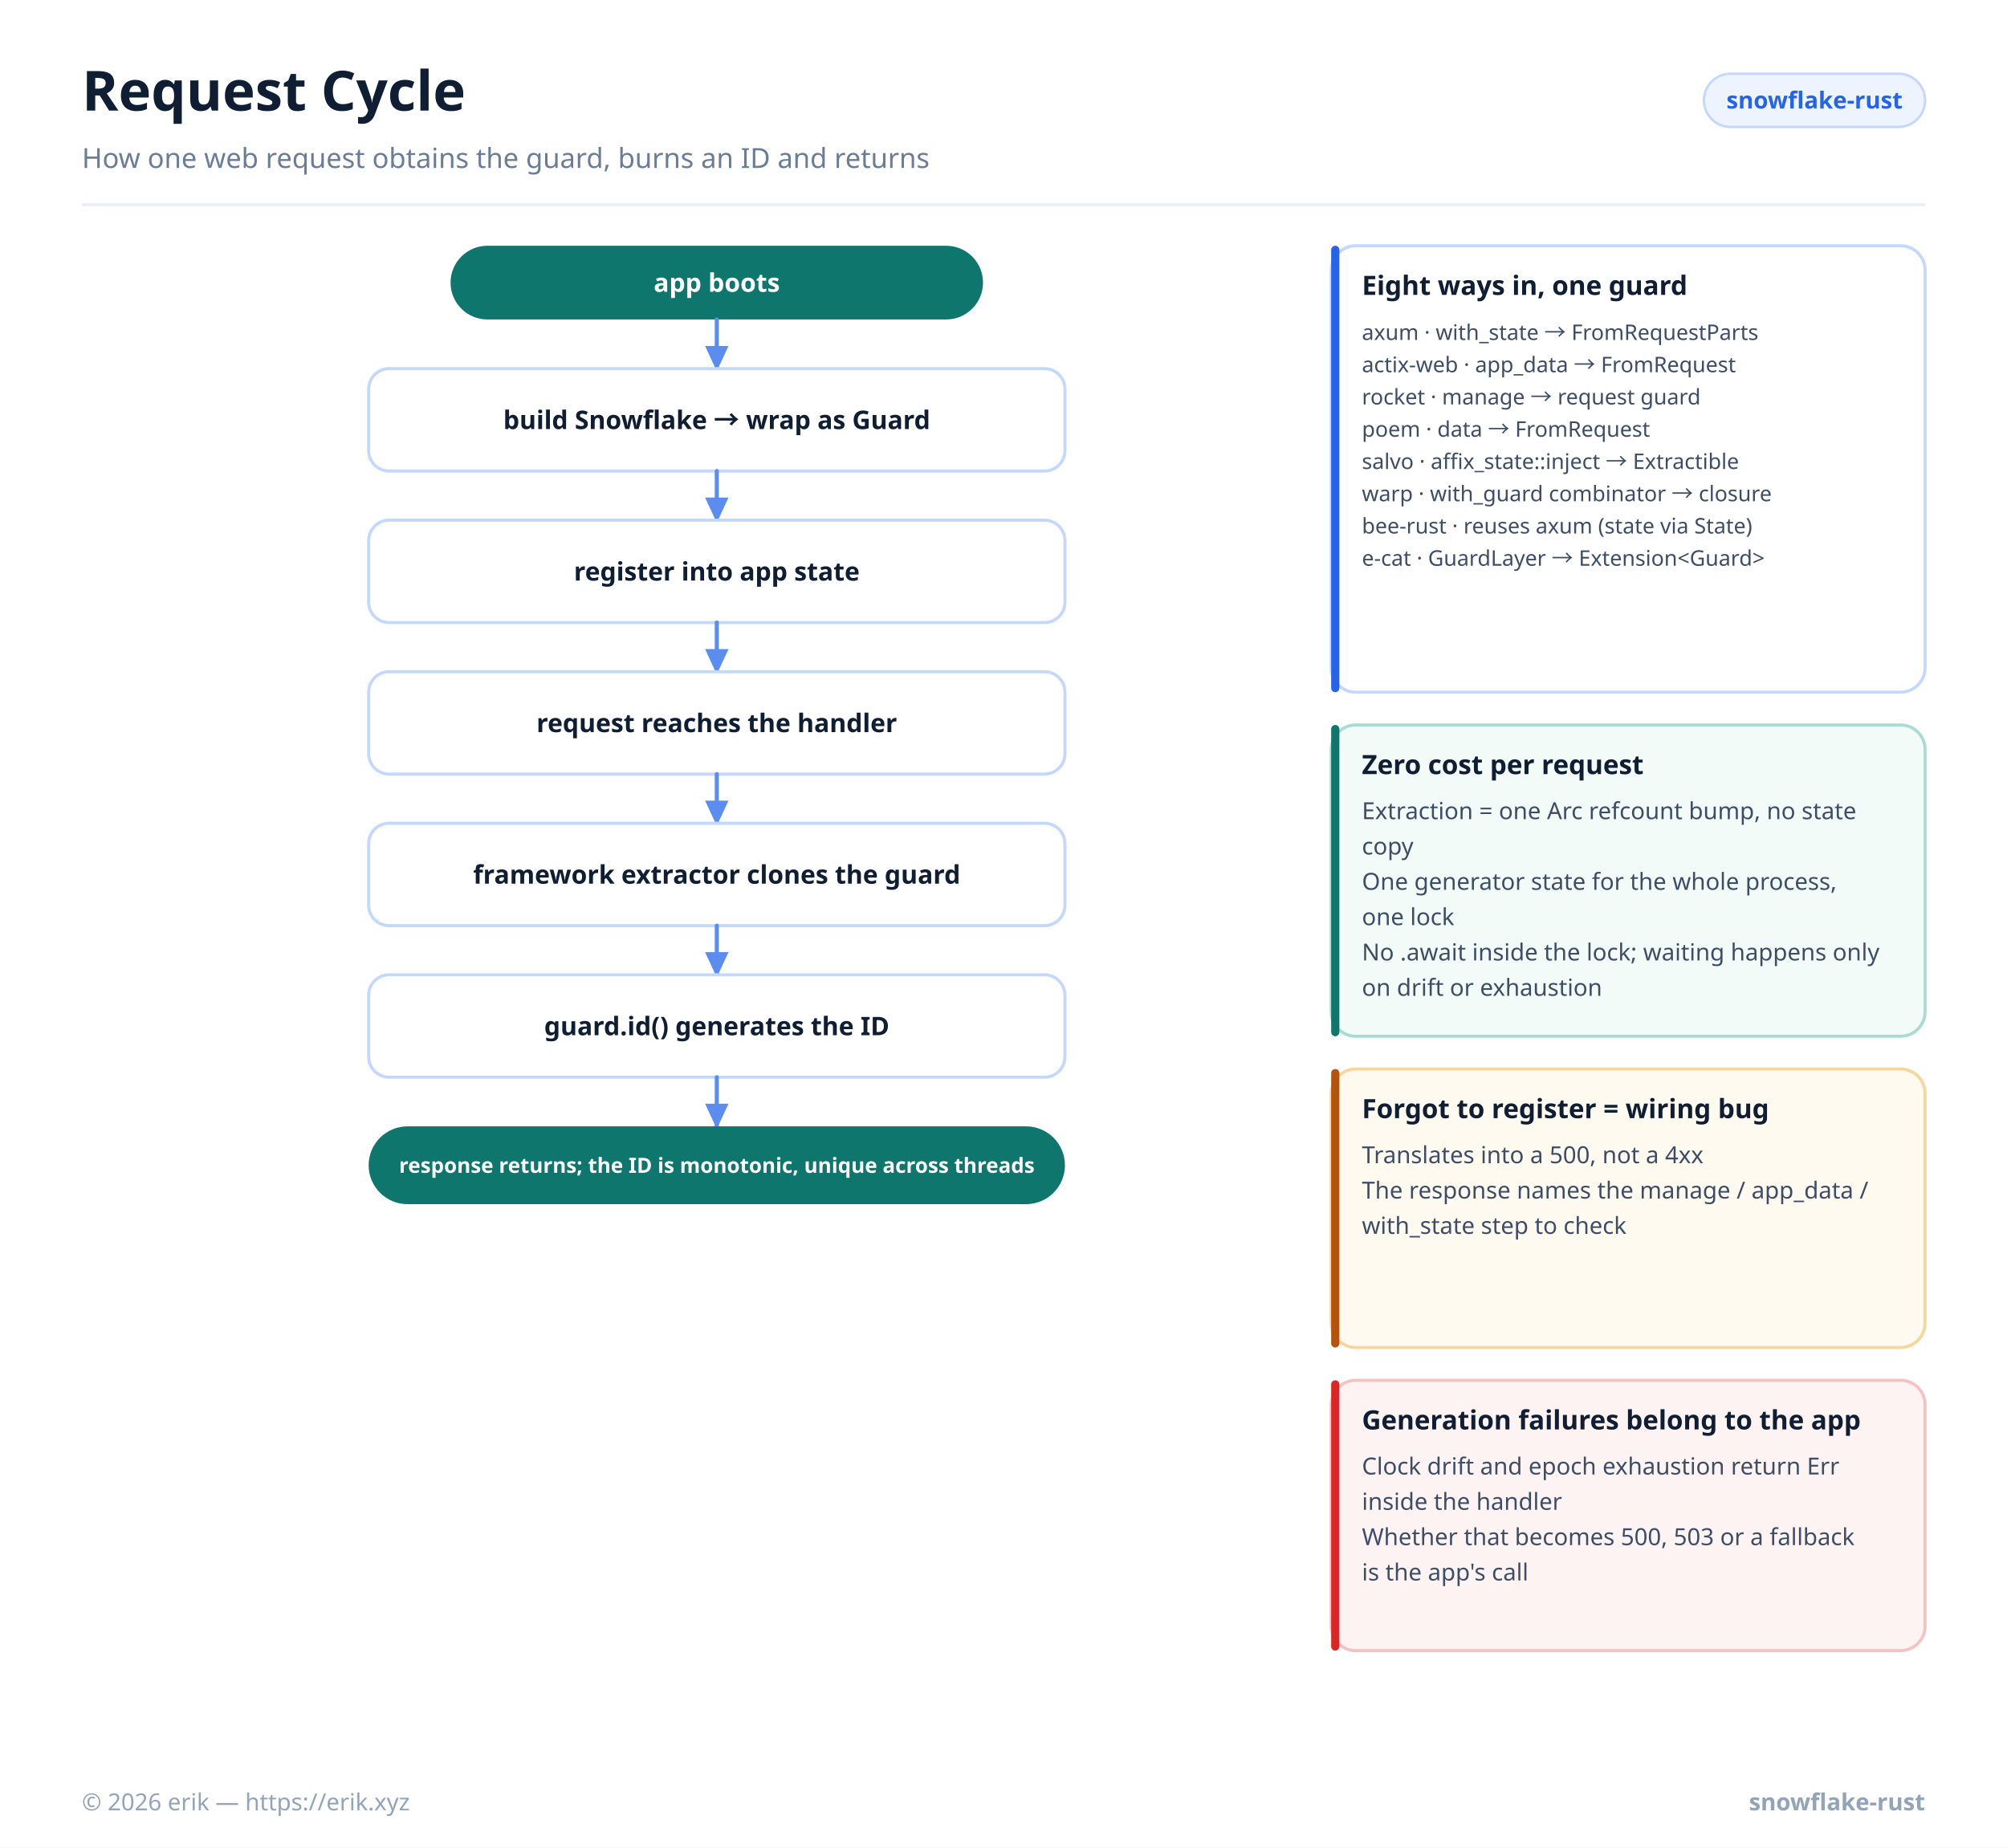
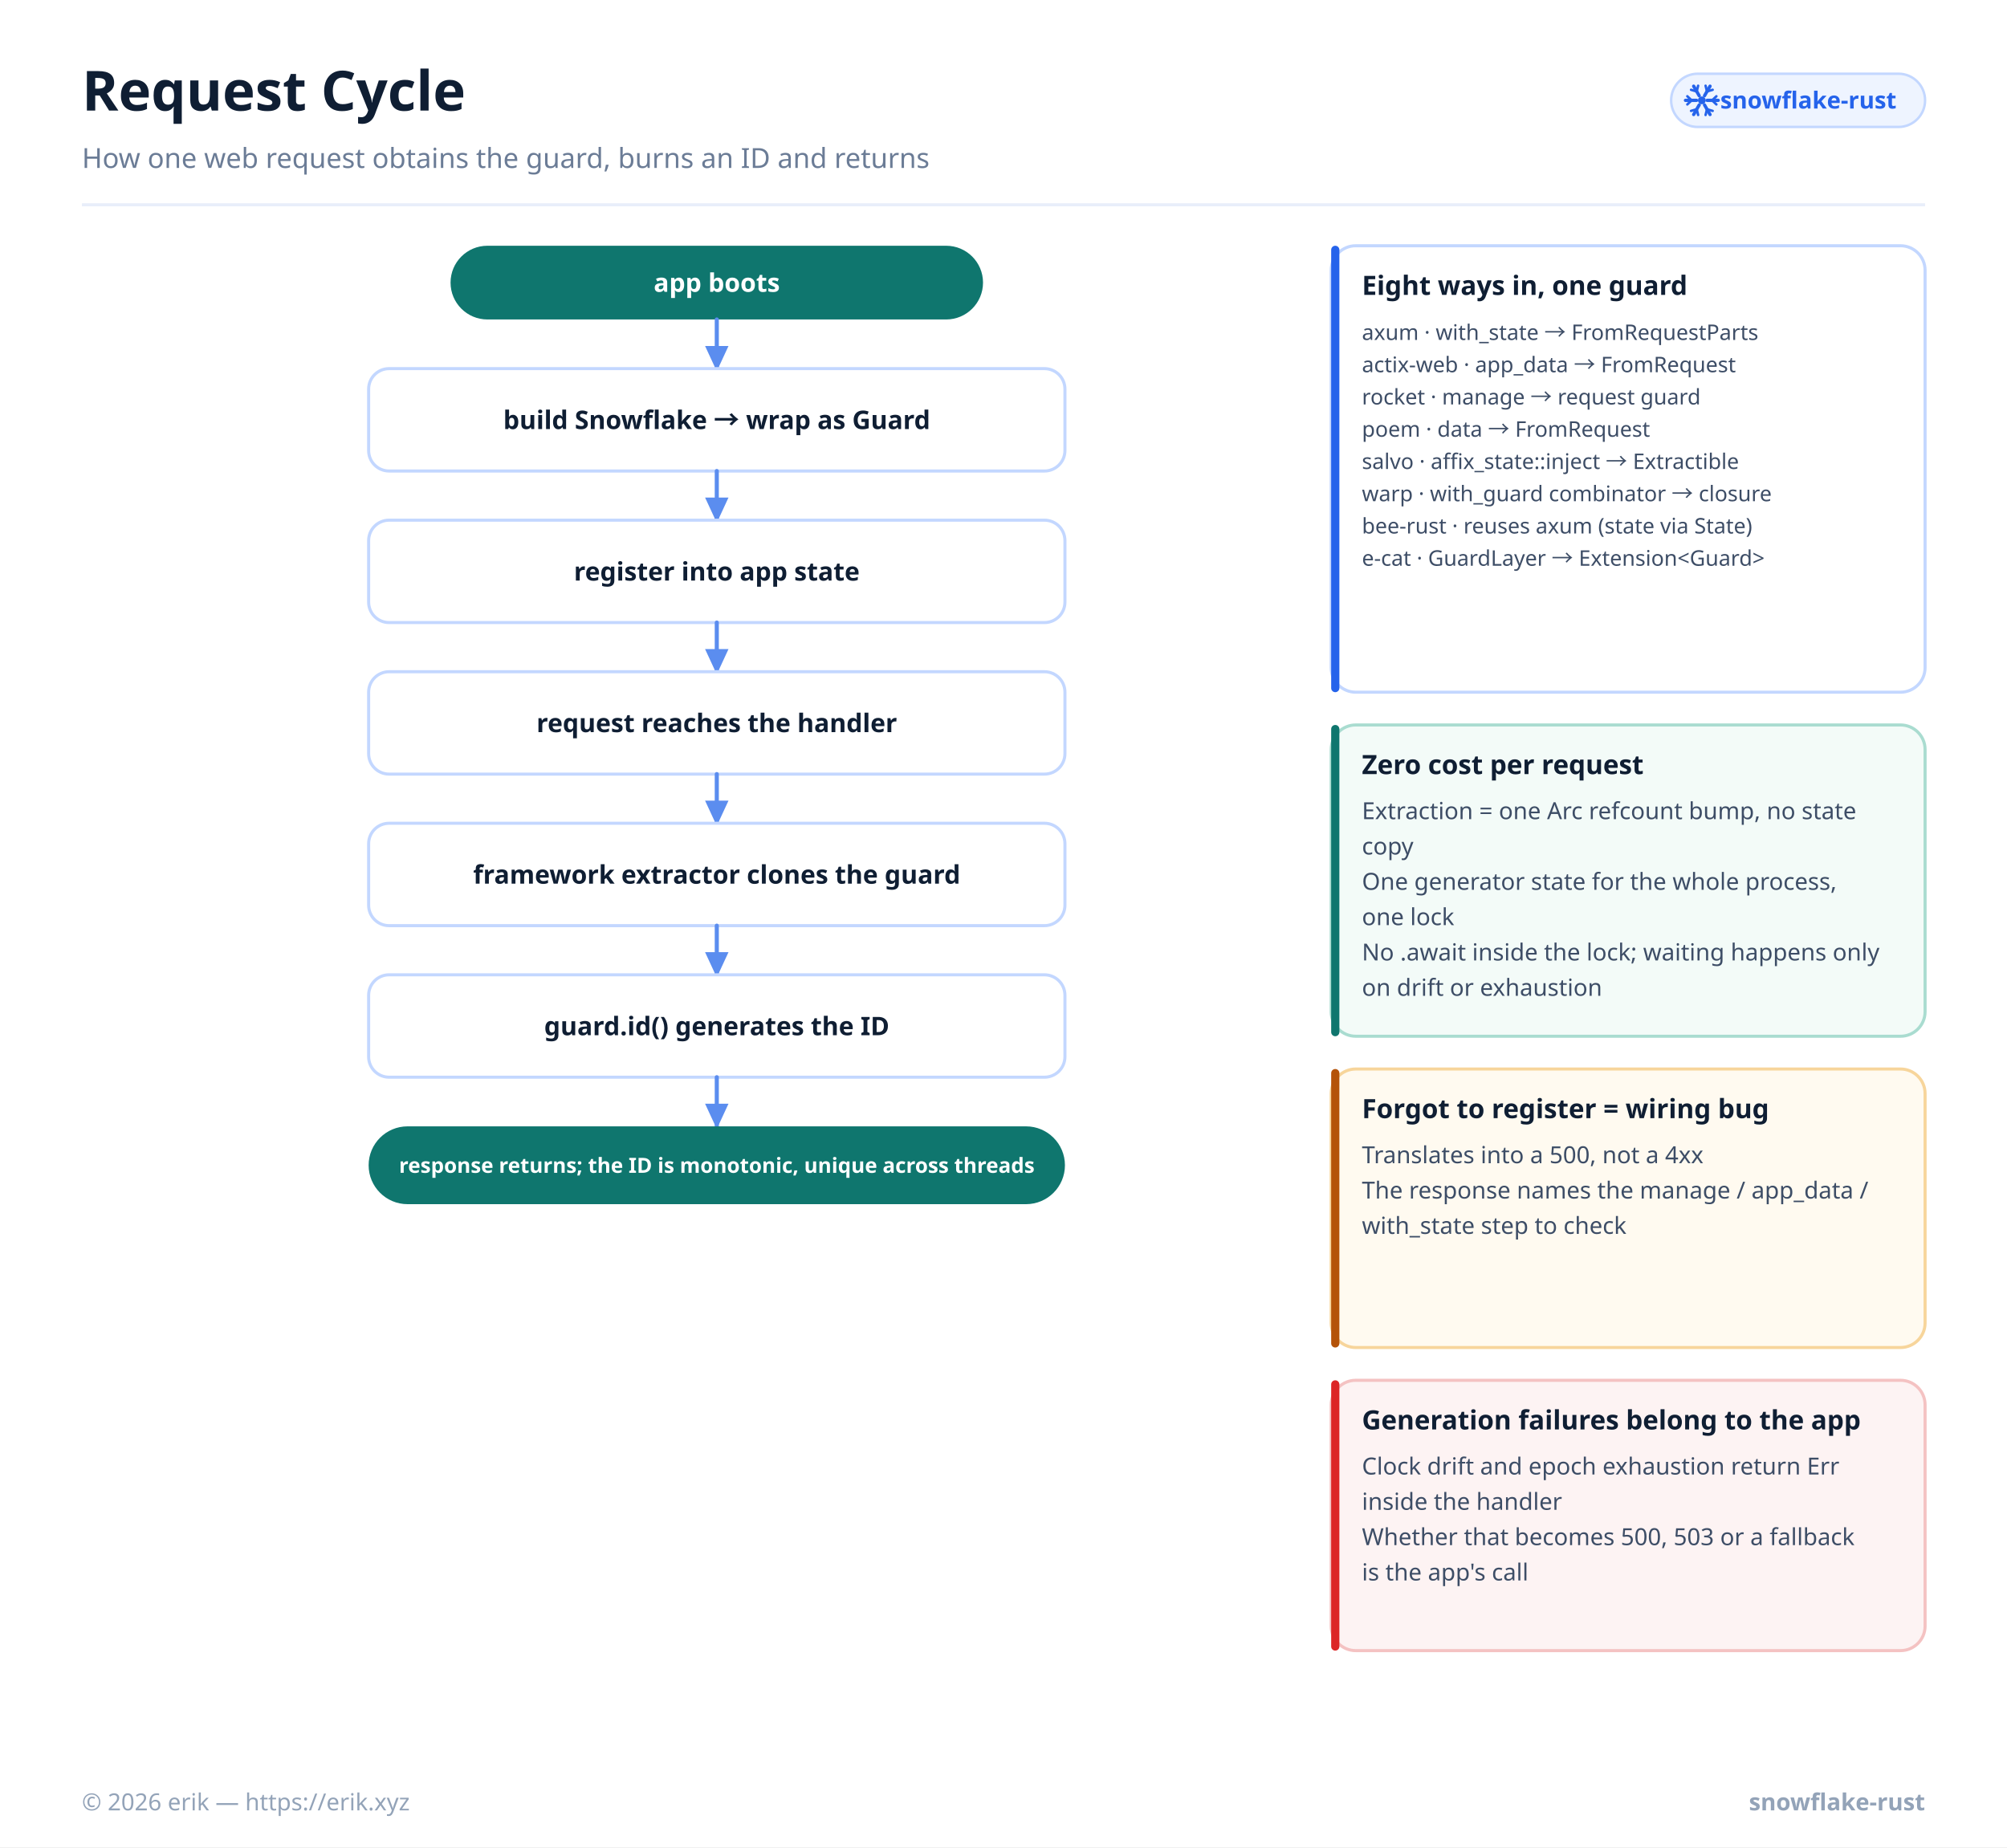
<svg xmlns="http://www.w3.org/2000/svg" viewBox="0 0 980 902" width="980" height="902" role="img" font-family="-apple-system, BlinkMacSystemFont, 'Segoe UI', 'Noto Sans', 'PingFang SC', 'Hiragino Sans', 'Yu Gothic', 'Malgun Gothic', Roboto, 'Noto Sans CJK SC', 'Source Han Sans SC', 'Microsoft YaHei', 'Kohinoor Devanagari', 'Devanagari Sangam MN', 'Nirmala UI', 'Noto Sans Devanagari', 'Bangla MN', 'Bangla Sangam MN', 'Noto Sans Bengali', 'Geeza Pro', 'Noto Sans Arabic', Arial, sans-serif">
  <defs>
    <marker id="mk-5b8def" viewBox="0 0 10 10" refX="8.5" refY="5" markerWidth="6.5" markerHeight="6.5" orient="auto">
      <path d="M0,0.6 L9.5,5 L0,9.4 z" fill="#5b8def" />
    </marker>
  </defs>
  <rect width="980" height="902" fill="#ffffff" />
  <text x="40" y="54" font-size="27.0" fill="#0f1e33" font-weight="700">Request Cycle</text>
  <text x="40" y="82" font-size="13.5" fill="#6b7c96" font-weight="400">How one web request obtains the guard, burns an ID and returns</text>
  <line x1="40.0" y1="100.0" x2="940.0" y2="100.0" stroke="#e8eefa" stroke-width="1.5" stroke-linecap="butt" />
-   <rect x="832.0" y="36.0" width="108.0" height="26.0" rx="13" fill="#eef4ff" stroke="#c3d7ff" stroke-width="1.2" />
-   <text x="886.005" y="53" font-size="11.5" fill="#2563eb" font-weight="600" text-anchor="middle">snowflake-rust</text>
+   <rect x="816.0" y="36.0" width="124.0" height="26.0" rx="13" fill="#eef4ff" stroke="#c3d7ff" stroke-width="1.2" />
+   <circle cx="831.0" cy="49.0" r="1.9" fill="#2563eb" />
+   <g transform="rotate(0 831.0 49.0)">
+     <line x1="833.6" y1="49.0" x2="839.0" y2="49.0" stroke="#2563eb" stroke-width="1.6" stroke-linecap="round" />
+     <line x1="836.0" y1="49.0" x2="838.1" y2="47.0" stroke="#2563eb" stroke-width="1.20" stroke-linecap="round" />
+     <line x1="836.0" y1="49.0" x2="838.1" y2="51.0" stroke="#2563eb" stroke-width="1.20" stroke-linecap="round" />
+   </g>
+   <g transform="rotate(60 831.0 49.0)">
+     <line x1="833.6" y1="49.0" x2="839.0" y2="49.0" stroke="#2563eb" stroke-width="1.6" stroke-linecap="round" />
+     <line x1="836.0" y1="49.0" x2="838.1" y2="47.0" stroke="#2563eb" stroke-width="1.20" stroke-linecap="round" />
+     <line x1="836.0" y1="49.0" x2="838.1" y2="51.0" stroke="#2563eb" stroke-width="1.20" stroke-linecap="round" />
+   </g>
+   <g transform="rotate(120 831.0 49.0)">
+     <line x1="833.6" y1="49.0" x2="839.0" y2="49.0" stroke="#2563eb" stroke-width="1.6" stroke-linecap="round" />
+     <line x1="836.0" y1="49.0" x2="838.1" y2="47.0" stroke="#2563eb" stroke-width="1.20" stroke-linecap="round" />
+     <line x1="836.0" y1="49.0" x2="838.1" y2="51.0" stroke="#2563eb" stroke-width="1.20" stroke-linecap="round" />
+   </g>
+   <g transform="rotate(180 831.0 49.0)">
+     <line x1="833.6" y1="49.0" x2="839.0" y2="49.0" stroke="#2563eb" stroke-width="1.6" stroke-linecap="round" />
+     <line x1="836.0" y1="49.0" x2="838.1" y2="47.0" stroke="#2563eb" stroke-width="1.20" stroke-linecap="round" />
+     <line x1="836.0" y1="49.0" x2="838.1" y2="51.0" stroke="#2563eb" stroke-width="1.20" stroke-linecap="round" />
+   </g>
+   <g transform="rotate(240 831.0 49.0)">
+     <line x1="833.6" y1="49.0" x2="839.0" y2="49.0" stroke="#2563eb" stroke-width="1.6" stroke-linecap="round" />
+     <line x1="836.0" y1="49.0" x2="838.1" y2="47.0" stroke="#2563eb" stroke-width="1.20" stroke-linecap="round" />
+     <line x1="836.0" y1="49.0" x2="838.1" y2="51.0" stroke="#2563eb" stroke-width="1.20" stroke-linecap="round" />
+   </g>
+   <g transform="rotate(300 831.0 49.0)">
+     <line x1="833.6" y1="49.0" x2="839.0" y2="49.0" stroke="#2563eb" stroke-width="1.6" stroke-linecap="round" />
+     <line x1="836.0" y1="49.0" x2="838.1" y2="47.0" stroke="#2563eb" stroke-width="1.20" stroke-linecap="round" />
+     <line x1="836.0" y1="49.0" x2="838.1" y2="51.0" stroke="#2563eb" stroke-width="1.20" stroke-linecap="round" />
+   </g>
+   <text x="883.005" y="53" font-size="11.5" fill="#2563eb" font-weight="600" text-anchor="middle">snowflake-rust</text>
  <rect x="650.0" y="120.0" width="290.0" height="218.0" rx="12" fill="#fff" stroke="#c3d7ff" stroke-width="1.5" />
  <rect x="650.0" y="120.0" width="4.0" height="218.0" rx="2" fill="#2563eb" />
  <text x="665" y="144" font-size="13.0" fill="#0f1e33" font-weight="700">Eight ways in, one guard</text>
  <text x="665" y="166.0" font-size="10.5" fill="#3d4d66" font-weight="400">axum · with_state → FromRequestParts</text>
  <text x="665" y="181.75" font-size="10.5" fill="#3d4d66" font-weight="400">actix-web · app_data → FromRequest</text>
  <text x="665" y="197.5" font-size="10.5" fill="#3d4d66" font-weight="400">rocket · manage → request guard</text>
  <text x="665" y="213.25" font-size="10.5" fill="#3d4d66" font-weight="400">poem · data → FromRequest</text>
  <text x="665" y="229.0" font-size="10.5" fill="#3d4d66" font-weight="400">salvo · affix_state::inject → Extractible</text>
  <text x="665" y="244.75" font-size="10.5" fill="#3d4d66" font-weight="400">warp · with_guard combinator → closure</text>
  <text x="665" y="260.5" font-size="10.5" fill="#3d4d66" font-weight="400">bee-rust · reuses axum (state via State)</text>
  <text x="665" y="276.25" font-size="10.5" fill="#3d4d66" font-weight="400">e-cat · GuardLayer → Extension&lt;Guard&gt;</text>
  <rect x="650.0" y="354.0" width="290.0" height="152.0" rx="12" fill="#f3fbf8" stroke="#a9dcd0" stroke-width="1.5" />
  <rect x="650.0" y="354.0" width="4.0" height="152.0" rx="2" fill="#0f766e" />
  <text x="665" y="378" font-size="13.0" fill="#0f1e33" font-weight="700">Zero cost per request</text>
  <text x="665" y="400.0" font-size="11.5" fill="#3d4d66" font-weight="400">Extraction = one Arc refcount bump, no state</text>
  <text x="665" y="417.25" font-size="11.5" fill="#3d4d66" font-weight="400">copy</text>
  <text x="665" y="434.5" font-size="11.5" fill="#3d4d66" font-weight="400">One generator state for the whole process,</text>
  <text x="665" y="451.75" font-size="11.5" fill="#3d4d66" font-weight="400">one lock</text>
  <text x="665" y="469.0" font-size="11.5" fill="#3d4d66" font-weight="400">No .await inside the lock; waiting happens only</text>
  <text x="665" y="486.25" font-size="11.5" fill="#3d4d66" font-weight="400">on drift or exhaustion</text>
  <rect x="650.0" y="522.0" width="290.0" height="136.0" rx="12" fill="#fffaf0" stroke="#f7d59b" stroke-width="1.5" />
  <rect x="650.0" y="522.0" width="4.0" height="136.0" rx="2" fill="#b45309" />
  <text x="665" y="546" font-size="13.0" fill="#0f1e33" font-weight="700">Forgot to register = wiring bug</text>
  <text x="665" y="568.0" font-size="11.5" fill="#3d4d66" font-weight="400">Translates into a 500, not a 4xx</text>
  <text x="665" y="585.25" font-size="11.5" fill="#3d4d66" font-weight="400">The response names the manage / app_data /</text>
  <text x="665" y="602.5" font-size="11.5" fill="#3d4d66" font-weight="400">with_state step to check</text>
  <rect x="650.0" y="674.0" width="290.0" height="132.0" rx="12" fill="#fdf3f3" stroke="#f4c2c2" stroke-width="1.5" />
  <rect x="650.0" y="674.0" width="4.0" height="132.0" rx="2" fill="#dc2626" />
  <text x="665" y="698" font-size="13.0" fill="#0f1e33" font-weight="700">Generation failures belong to the app</text>
  <text x="665" y="720.0" font-size="11.5" fill="#3d4d66" font-weight="400">Clock drift and epoch exhaustion return Err</text>
  <text x="665" y="737.25" font-size="11.5" fill="#3d4d66" font-weight="400">inside the handler</text>
  <text x="665" y="754.5" font-size="11.5" fill="#3d4d66" font-weight="400">Whether that becomes 500, 503 or a fallback</text>
  <text x="665" y="771.75" font-size="11.5" fill="#3d4d66" font-weight="400">is the app's call</text>
  <rect x="220.0" y="120.0" width="260.0" height="36.0" rx="18.0" fill="#0f766e" />
  <text x="350.0" y="142.5" font-size="12.5" fill="#fff" font-weight="600" text-anchor="middle">app boots</text>
  <path d="M350.0,156.0 L350.0,180.0" fill="none" stroke="#5b8def" stroke-width="2" stroke-linecap="round" marker-end="url(#mk-5b8def)" />
  <rect x="180.0" y="180.0" width="340.0" height="50.0" rx="10" fill="#fff" stroke="#c3d7ff" stroke-width="1.5" />
  <text x="350" y="209.5" font-size="12.5" fill="#0f1e33" font-weight="600" text-anchor="middle">build Snowflake → wrap as Guard</text>
  <path d="M350.0,230.0 L350.0,254.0" fill="none" stroke="#5b8def" stroke-width="2" stroke-linecap="round" marker-end="url(#mk-5b8def)" />
  <rect x="180.0" y="254.0" width="340.0" height="50.0" rx="10" fill="#fff" stroke="#c3d7ff" stroke-width="1.5" />
  <text x="350" y="283.5" font-size="12.5" fill="#0f1e33" font-weight="600" text-anchor="middle">register into app state</text>
  <path d="M350.0,304.0 L350.0,328.0" fill="none" stroke="#5b8def" stroke-width="2" stroke-linecap="round" marker-end="url(#mk-5b8def)" />
  <rect x="180.0" y="328.0" width="340.0" height="50.0" rx="10" fill="#fff" stroke="#c3d7ff" stroke-width="1.5" />
  <text x="350" y="357.5" font-size="12.5" fill="#0f1e33" font-weight="600" text-anchor="middle">request reaches the handler</text>
  <path d="M350.0,378.0 L350.0,402.0" fill="none" stroke="#5b8def" stroke-width="2" stroke-linecap="round" marker-end="url(#mk-5b8def)" />
  <rect x="180.0" y="402.0" width="340.0" height="50.0" rx="10" fill="#fff" stroke="#c3d7ff" stroke-width="1.5" />
  <text x="350" y="431.5" font-size="12.5" fill="#0f1e33" font-weight="600" text-anchor="middle">framework extractor clones the guard</text>
  <path d="M350.0,452.0 L350.0,476.0" fill="none" stroke="#5b8def" stroke-width="2" stroke-linecap="round" marker-end="url(#mk-5b8def)" />
  <rect x="180.0" y="476.0" width="340.0" height="50.0" rx="10" fill="#fff" stroke="#c3d7ff" stroke-width="1.5" />
  <text x="350" y="505.5" font-size="12.5" fill="#0f1e33" font-weight="600" text-anchor="middle">guard.id() generates the ID</text>
  <path d="M350.0,526.0 L350.0,550.0" fill="none" stroke="#5b8def" stroke-width="2" stroke-linecap="round" marker-end="url(#mk-5b8def)" />
  <rect x="180.0" y="550.0" width="340.0" height="38.0" rx="19.0" fill="#0f766e" />
  <text x="350.0" y="572.688" font-size="10.2" fill="#fff" font-weight="600" text-anchor="middle">response returns; the ID is monotonic, unique across threads</text>
  <text x="40" y="884" font-size="11.5" fill="#93a3b8" font-weight="400">© 2026 erik — https://erik.xyz</text>
  <text x="940" y="884" font-size="11.5" fill="#93a3b8" font-weight="600" text-anchor="end">snowflake-rust</text>
</svg>
